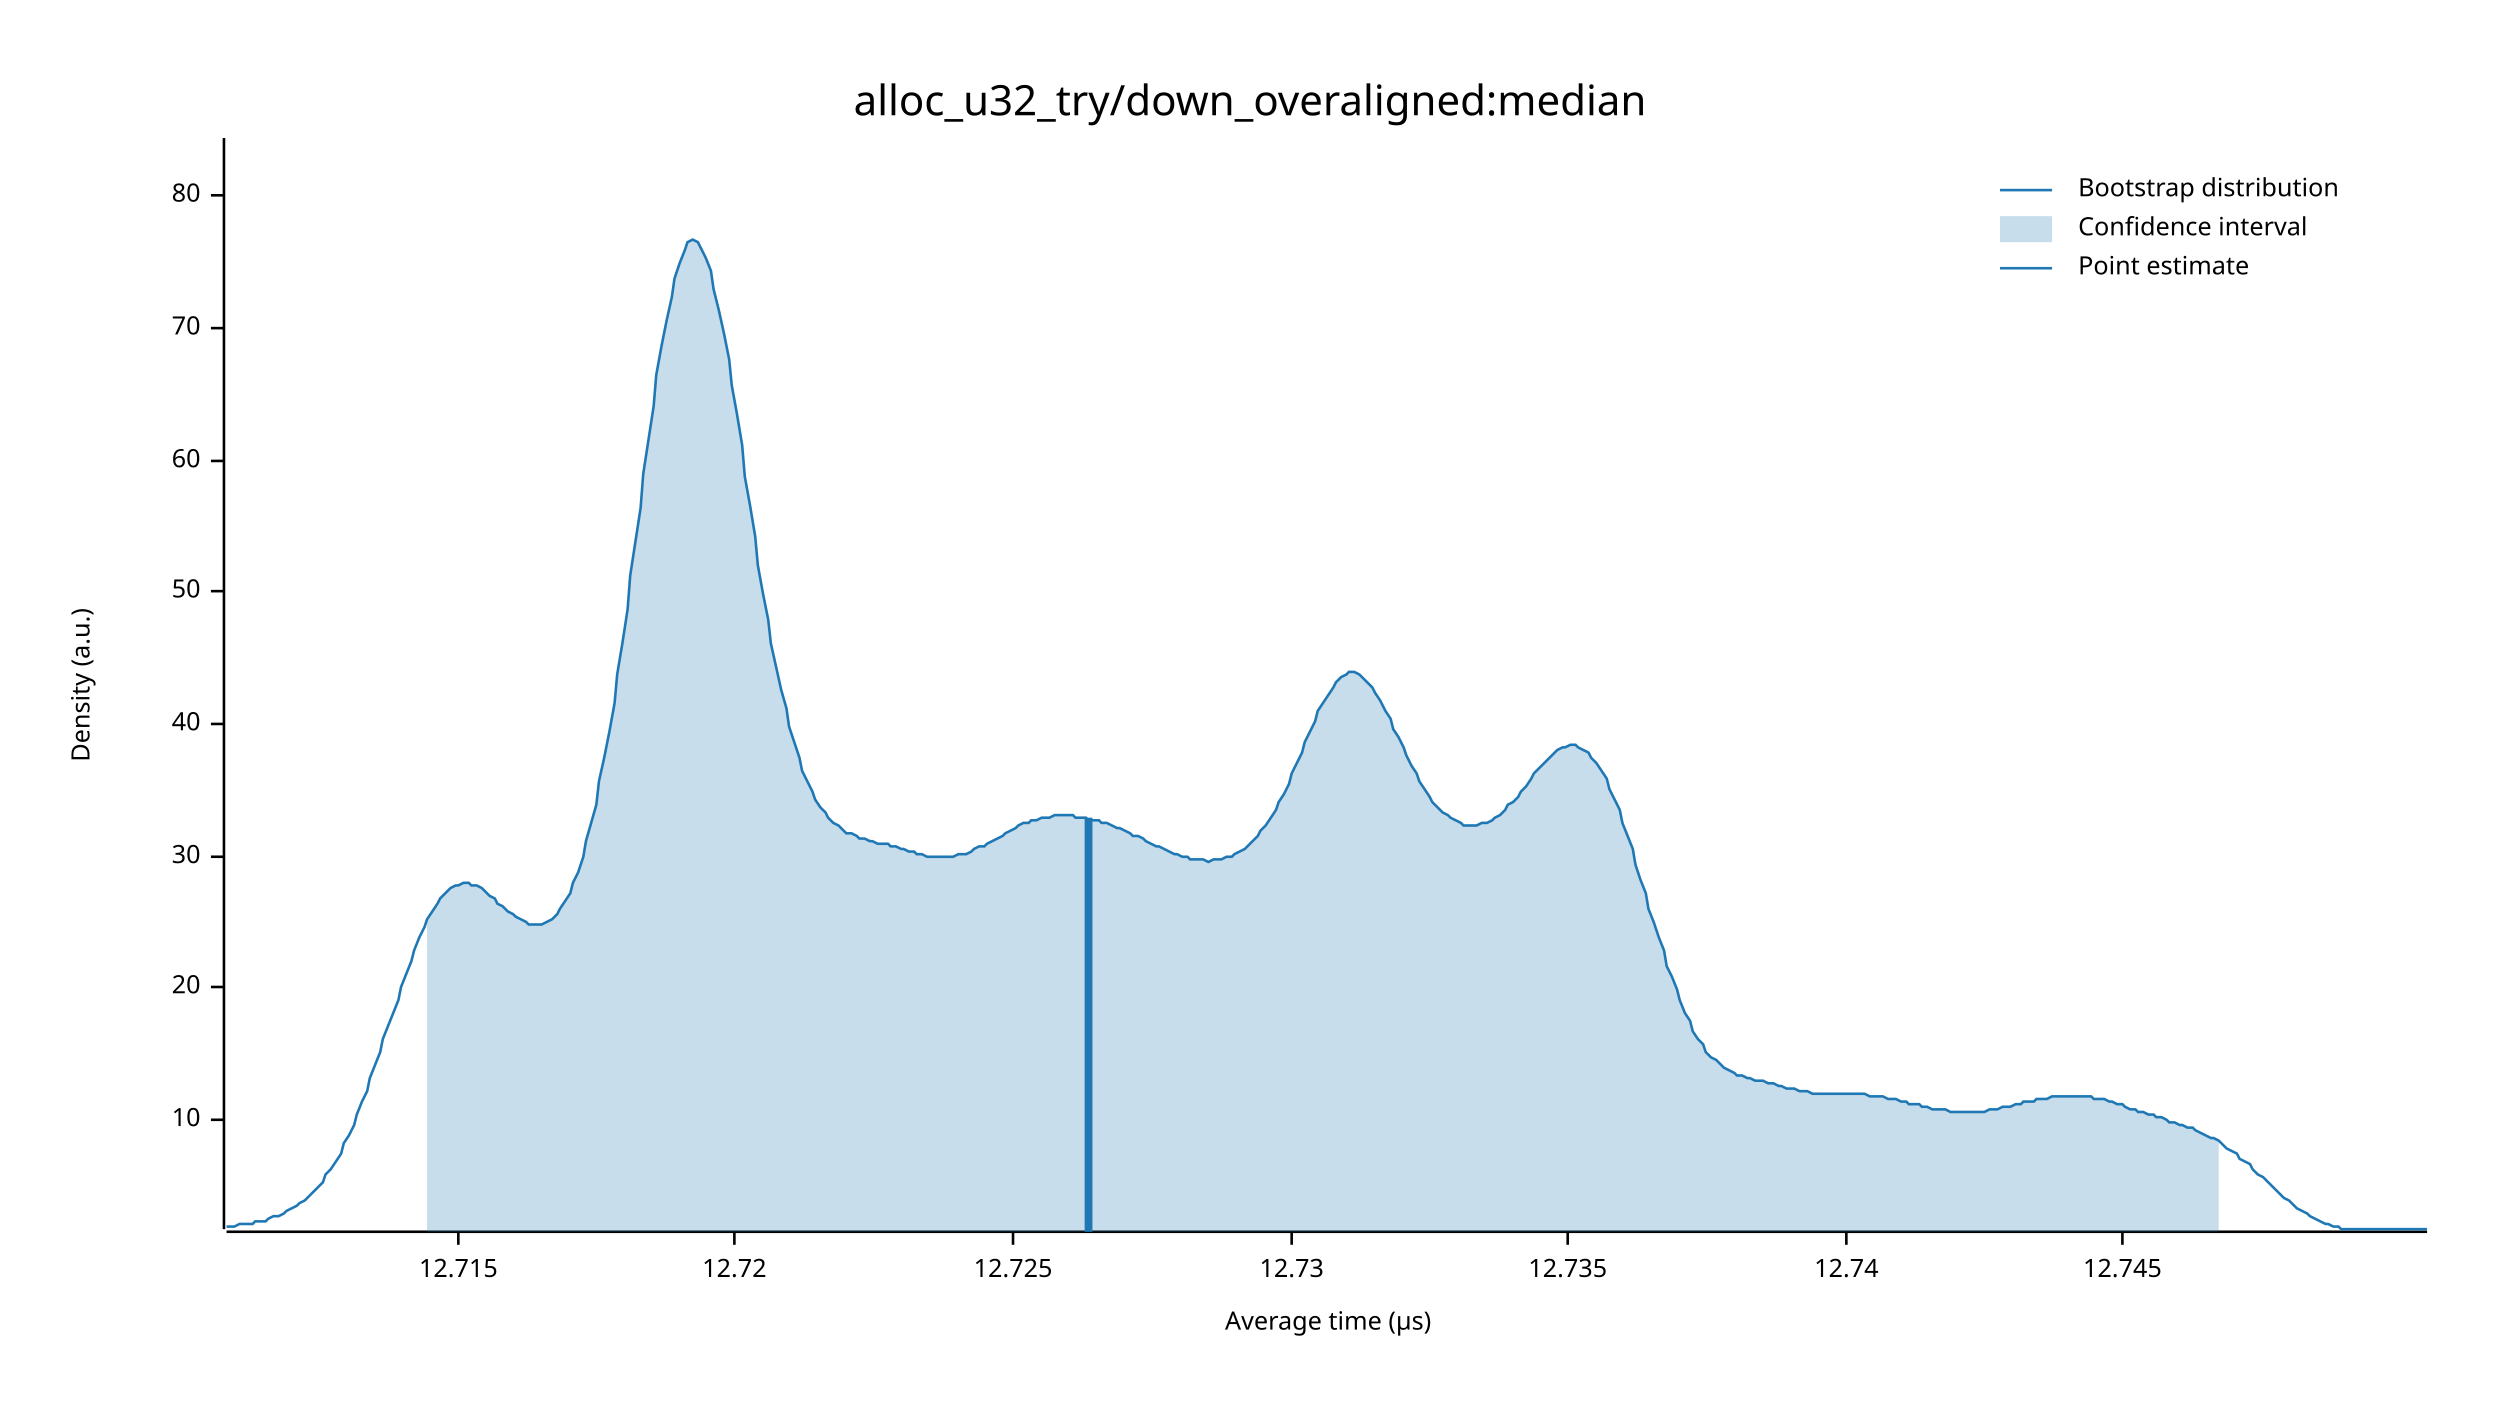
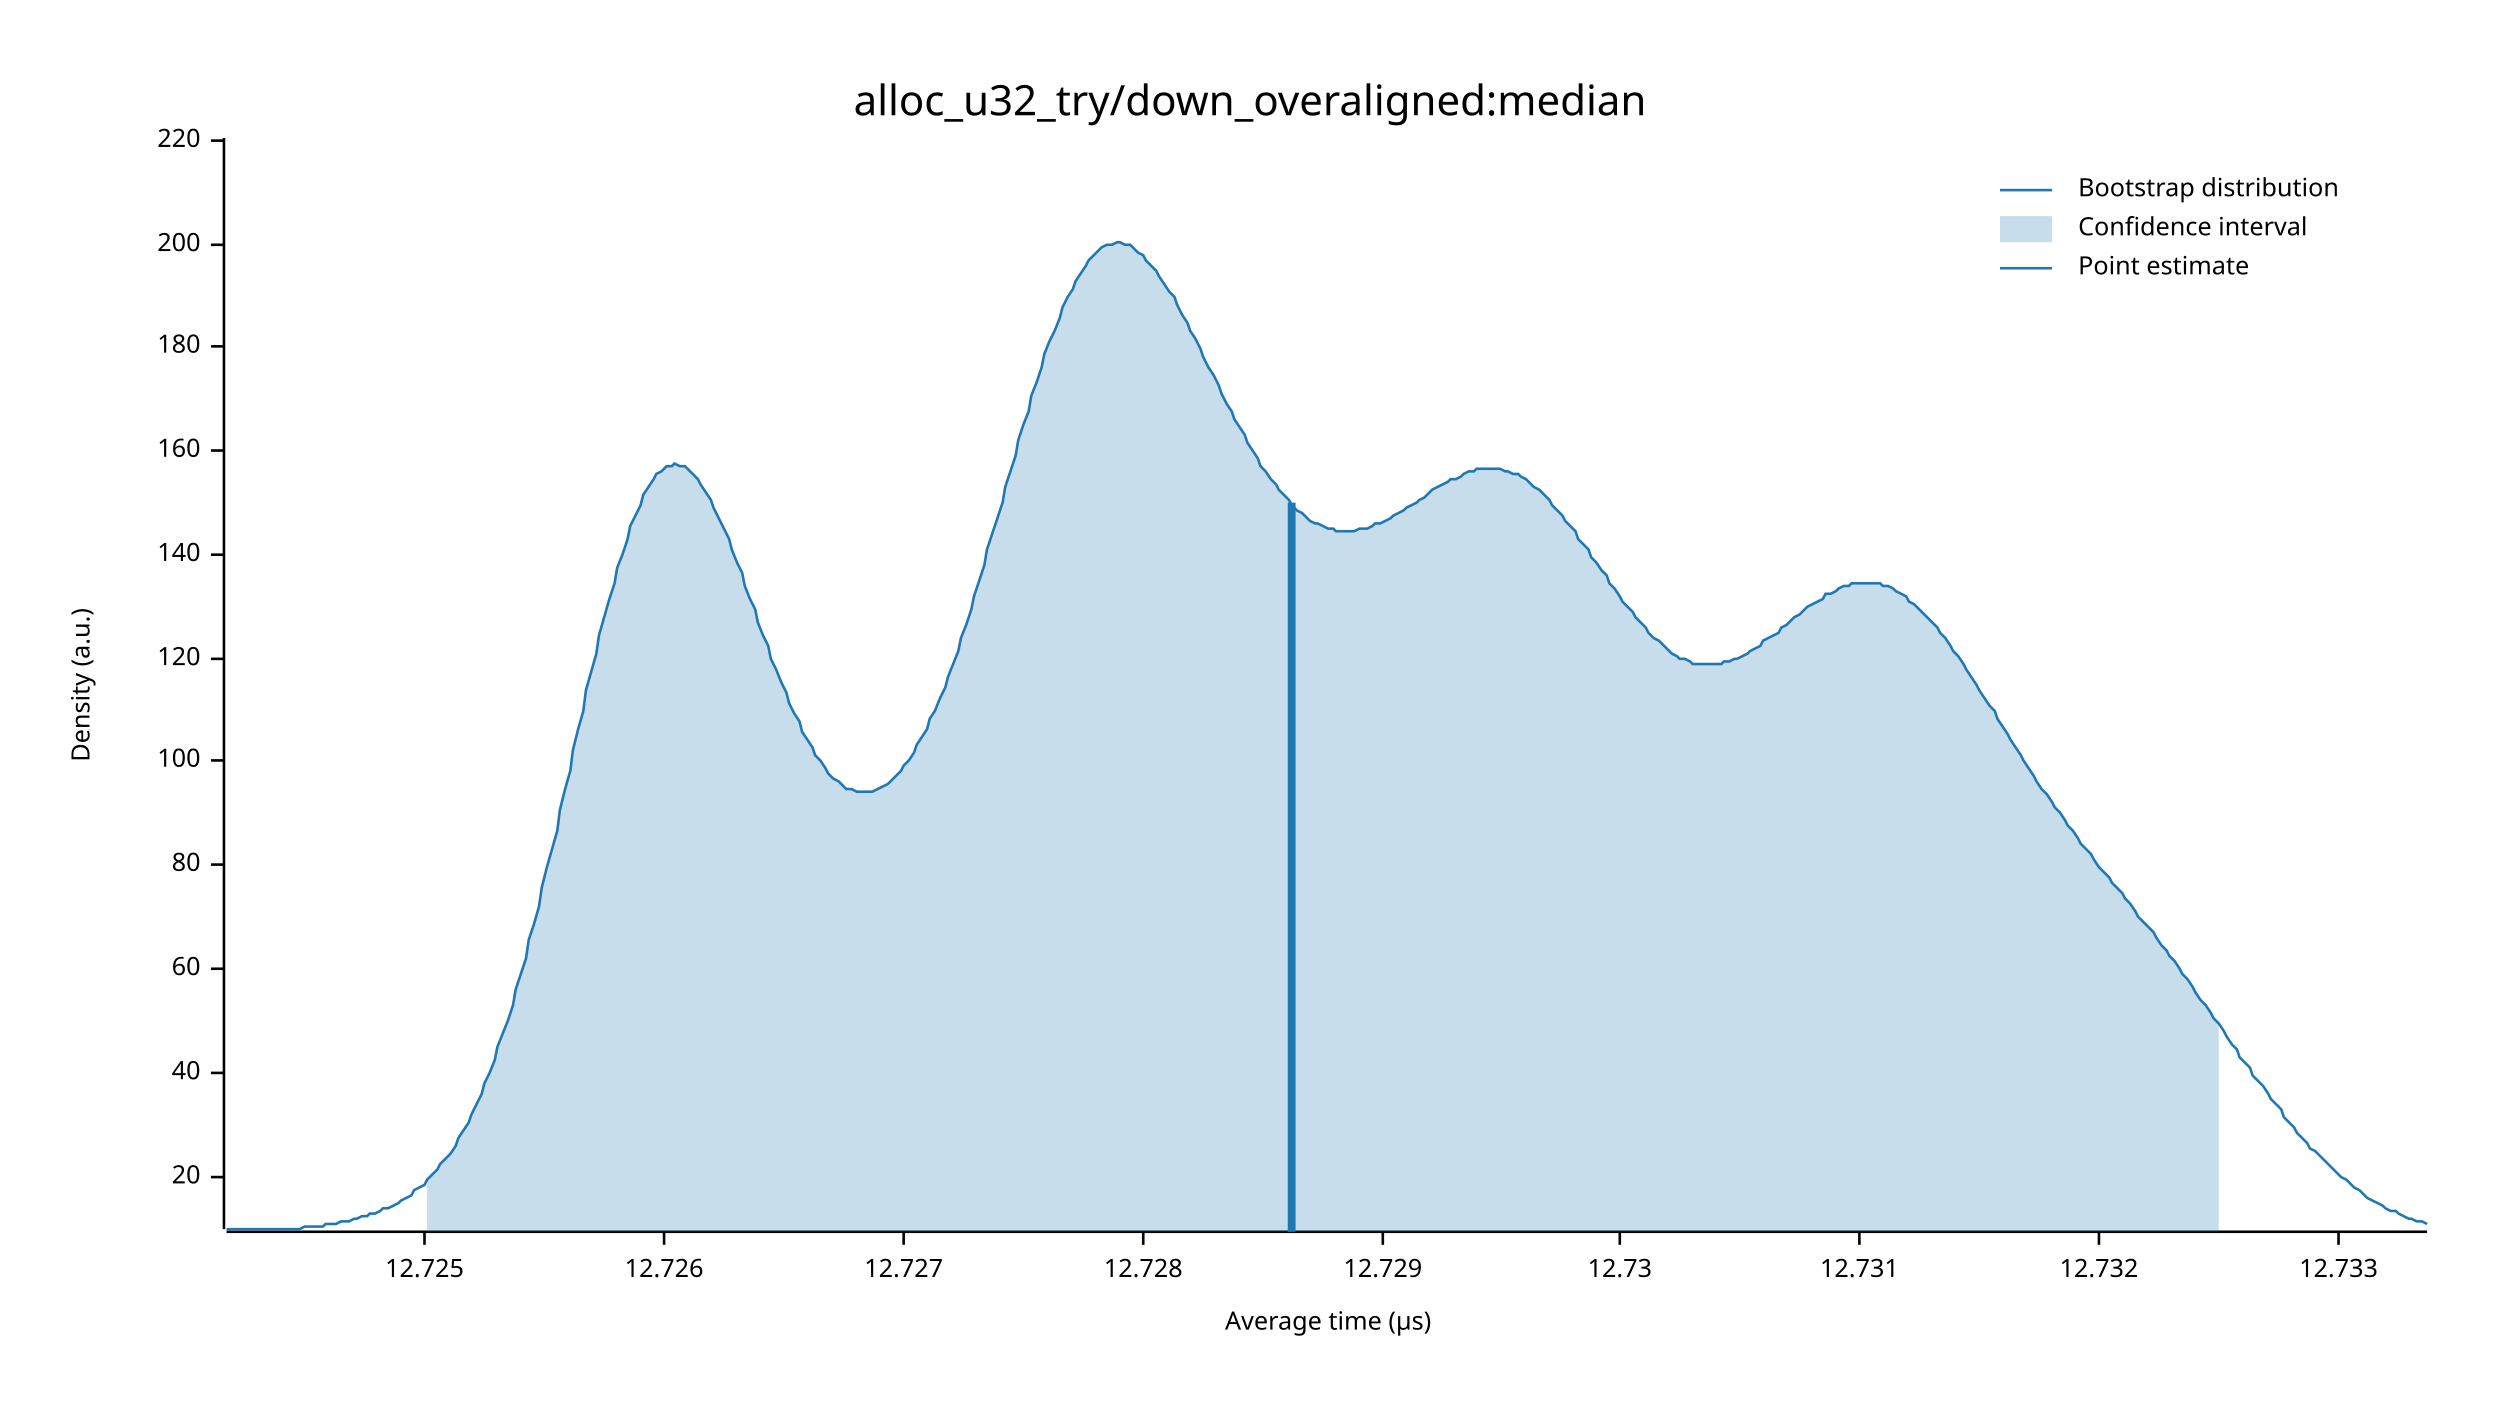
<svg xmlns="http://www.w3.org/2000/svg" width="960" height="540" viewBox="0 0 960 540">
  <text x="480" y="32" dy="0.76em" text-anchor="middle" font-family="sans-serif" font-size="16.129" opacity="1" fill="#000000">
alloc_u32_try/down_overaligned:median
</text>
  <text x="27" y="263" dy="0.76em" text-anchor="middle" font-family="sans-serif" font-size="9.677" opacity="1" fill="#000000" transform="rotate(270, 27, 263)">
Density (a.u.)
</text>
  <text x="510" y="513" dy="-0.5ex" text-anchor="middle" font-family="sans-serif" font-size="9.677" opacity="1" fill="#000000">
Average time (µs)
</text>
  <polyline fill="none" opacity="1" stroke="#000000" stroke-width="1" points="86,53 86,472 " />
-   <text x="77" y="430" dy="0.5ex" text-anchor="end" font-family="sans-serif" font-size="9.677" opacity="1" fill="#000000">
- 10
- </text>
-   <polyline fill="none" opacity="1" stroke="#000000" stroke-width="1" points="81,430 86,430 " />
-   <text x="77" y="379" dy="0.5ex" text-anchor="end" font-family="sans-serif" font-size="9.677" opacity="1" fill="#000000">
+   <text x="77" y="452" dy="0.5ex" text-anchor="end" font-family="sans-serif" font-size="9.677" opacity="1" fill="#000000">
20
</text>
-   <polyline fill="none" opacity="1" stroke="#000000" stroke-width="1" points="81,379 86,379 " />
-   <text x="77" y="329" dy="0.5ex" text-anchor="end" font-family="sans-serif" font-size="9.677" opacity="1" fill="#000000">
- 30
- </text>
-   <polyline fill="none" opacity="1" stroke="#000000" stroke-width="1" points="81,329 86,329 " />
-   <text x="77" y="278" dy="0.5ex" text-anchor="end" font-family="sans-serif" font-size="9.677" opacity="1" fill="#000000">
+   <polyline fill="none" opacity="1" stroke="#000000" stroke-width="1" points="81,452 86,452 " />
+   <text x="77" y="412" dy="0.5ex" text-anchor="end" font-family="sans-serif" font-size="9.677" opacity="1" fill="#000000">
40
</text>
-   <polyline fill="none" opacity="1" stroke="#000000" stroke-width="1" points="81,278 86,278 " />
-   <text x="77" y="227" dy="0.5ex" text-anchor="end" font-family="sans-serif" font-size="9.677" opacity="1" fill="#000000">
- 50
- </text>
-   <polyline fill="none" opacity="1" stroke="#000000" stroke-width="1" points="81,227 86,227 " />
-   <text x="77" y="177" dy="0.5ex" text-anchor="end" font-family="sans-serif" font-size="9.677" opacity="1" fill="#000000">
+   <polyline fill="none" opacity="1" stroke="#000000" stroke-width="1" points="81,412 86,412 " />
+   <text x="77" y="372" dy="0.5ex" text-anchor="end" font-family="sans-serif" font-size="9.677" opacity="1" fill="#000000">
60
</text>
-   <polyline fill="none" opacity="1" stroke="#000000" stroke-width="1" points="81,177 86,177 " />
-   <text x="77" y="126" dy="0.5ex" text-anchor="end" font-family="sans-serif" font-size="9.677" opacity="1" fill="#000000">
- 70
- </text>
-   <polyline fill="none" opacity="1" stroke="#000000" stroke-width="1" points="81,126 86,126 " />
-   <text x="77" y="75" dy="0.5ex" text-anchor="end" font-family="sans-serif" font-size="9.677" opacity="1" fill="#000000">
+   <polyline fill="none" opacity="1" stroke="#000000" stroke-width="1" points="81,372 86,372 " />
+   <text x="77" y="332" dy="0.5ex" text-anchor="end" font-family="sans-serif" font-size="9.677" opacity="1" fill="#000000">
80
</text>
-   <polyline fill="none" opacity="1" stroke="#000000" stroke-width="1" points="81,75 86,75 " />
+   <polyline fill="none" opacity="1" stroke="#000000" stroke-width="1" points="81,332 86,332 " />
+   <text x="77" y="292" dy="0.5ex" text-anchor="end" font-family="sans-serif" font-size="9.677" opacity="1" fill="#000000">
+ 100
+ </text>
+   <polyline fill="none" opacity="1" stroke="#000000" stroke-width="1" points="81,292 86,292 " />
+   <text x="77" y="253" dy="0.5ex" text-anchor="end" font-family="sans-serif" font-size="9.677" opacity="1" fill="#000000">
+ 120
+ </text>
+   <polyline fill="none" opacity="1" stroke="#000000" stroke-width="1" points="81,253 86,253 " />
+   <text x="77" y="213" dy="0.5ex" text-anchor="end" font-family="sans-serif" font-size="9.677" opacity="1" fill="#000000">
+ 140
+ </text>
+   <polyline fill="none" opacity="1" stroke="#000000" stroke-width="1" points="81,213 86,213 " />
+   <text x="77" y="173" dy="0.5ex" text-anchor="end" font-family="sans-serif" font-size="9.677" opacity="1" fill="#000000">
+ 160
+ </text>
+   <polyline fill="none" opacity="1" stroke="#000000" stroke-width="1" points="81,173 86,173 " />
+   <text x="77" y="133" dy="0.5ex" text-anchor="end" font-family="sans-serif" font-size="9.677" opacity="1" fill="#000000">
+ 180
+ </text>
+   <polyline fill="none" opacity="1" stroke="#000000" stroke-width="1" points="81,133 86,133 " />
+   <text x="77" y="94" dy="0.5ex" text-anchor="end" font-family="sans-serif" font-size="9.677" opacity="1" fill="#000000">
+ 200
+ </text>
+   <polyline fill="none" opacity="1" stroke="#000000" stroke-width="1" points="81,94 86,94 " />
+   <text x="77" y="54" dy="0.5ex" text-anchor="end" font-family="sans-serif" font-size="9.677" opacity="1" fill="#000000">
+ 220
+ </text>
+   <polyline fill="none" opacity="1" stroke="#000000" stroke-width="1" points="81,54 86,54 " />
  <polyline fill="none" opacity="1" stroke="#000000" stroke-width="1" points="87,473 932,473 " />
-   <text x="176" y="483" dy="0.76em" text-anchor="middle" font-family="sans-serif" font-size="9.677" opacity="1" fill="#000000">
- 12.715
- </text>
-   <polyline fill="none" opacity="1" stroke="#000000" stroke-width="1" points="176,473 176,478 " />
-   <text x="282" y="483" dy="0.76em" text-anchor="middle" font-family="sans-serif" font-size="9.677" opacity="1" fill="#000000">
- 12.72
- </text>
-   <polyline fill="none" opacity="1" stroke="#000000" stroke-width="1" points="282,473 282,478 " />
-   <text x="389" y="483" dy="0.76em" text-anchor="middle" font-family="sans-serif" font-size="9.677" opacity="1" fill="#000000">
+   <text x="163" y="483" dy="0.76em" text-anchor="middle" font-family="sans-serif" font-size="9.677" opacity="1" fill="#000000">
12.725
</text>
-   <polyline fill="none" opacity="1" stroke="#000000" stroke-width="1" points="389,473 389,478 " />
-   <text x="496" y="483" dy="0.76em" text-anchor="middle" font-family="sans-serif" font-size="9.677" opacity="1" fill="#000000">
+   <polyline fill="none" opacity="1" stroke="#000000" stroke-width="1" points="163,473 163,478 " />
+   <text x="255" y="483" dy="0.76em" text-anchor="middle" font-family="sans-serif" font-size="9.677" opacity="1" fill="#000000">
+ 12.726
+ </text>
+   <polyline fill="none" opacity="1" stroke="#000000" stroke-width="1" points="255,473 255,478 " />
+   <text x="347" y="483" dy="0.76em" text-anchor="middle" font-family="sans-serif" font-size="9.677" opacity="1" fill="#000000">
+ 12.727
+ </text>
+   <polyline fill="none" opacity="1" stroke="#000000" stroke-width="1" points="347,473 347,478 " />
+   <text x="439" y="483" dy="0.76em" text-anchor="middle" font-family="sans-serif" font-size="9.677" opacity="1" fill="#000000">
+ 12.728
+ </text>
+   <polyline fill="none" opacity="1" stroke="#000000" stroke-width="1" points="439,473 439,478 " />
+   <text x="531" y="483" dy="0.76em" text-anchor="middle" font-family="sans-serif" font-size="9.677" opacity="1" fill="#000000">
+ 12.729
+ </text>
+   <polyline fill="none" opacity="1" stroke="#000000" stroke-width="1" points="531,473 531,478 " />
+   <text x="622" y="483" dy="0.76em" text-anchor="middle" font-family="sans-serif" font-size="9.677" opacity="1" fill="#000000">
12.73
</text>
-   <polyline fill="none" opacity="1" stroke="#000000" stroke-width="1" points="496,473 496,478 " />
-   <text x="602" y="483" dy="0.76em" text-anchor="middle" font-family="sans-serif" font-size="9.677" opacity="1" fill="#000000">
- 12.735
+   <polyline fill="none" opacity="1" stroke="#000000" stroke-width="1" points="622,473 622,478 " />
+   <text x="714" y="483" dy="0.76em" text-anchor="middle" font-family="sans-serif" font-size="9.677" opacity="1" fill="#000000">
+ 12.731
</text>
-   <polyline fill="none" opacity="1" stroke="#000000" stroke-width="1" points="602,473 602,478 " />
-   <text x="709" y="483" dy="0.76em" text-anchor="middle" font-family="sans-serif" font-size="9.677" opacity="1" fill="#000000">
- 12.74
+   <polyline fill="none" opacity="1" stroke="#000000" stroke-width="1" points="714,473 714,478 " />
+   <text x="806" y="483" dy="0.76em" text-anchor="middle" font-family="sans-serif" font-size="9.677" opacity="1" fill="#000000">
+ 12.732
</text>
-   <polyline fill="none" opacity="1" stroke="#000000" stroke-width="1" points="709,473 709,478 " />
-   <text x="815" y="483" dy="0.76em" text-anchor="middle" font-family="sans-serif" font-size="9.677" opacity="1" fill="#000000">
- 12.745
+   <polyline fill="none" opacity="1" stroke="#000000" stroke-width="1" points="806,473 806,478 " />
+   <text x="898" y="483" dy="0.76em" text-anchor="middle" font-family="sans-serif" font-size="9.677" opacity="1" fill="#000000">
+ 12.733
</text>
-   <polyline fill="none" opacity="1" stroke="#000000" stroke-width="1" points="815,473 815,478 " />
-   <polyline fill="none" opacity="1" stroke="#1F78B4" stroke-width="1" points="87,471 88,471 90,471 92,470 93,470 95,470 97,470 98,469 100,469 102,469 103,468 105,467 107,467 109,466 110,465 112,464 114,463 115,462 117,461 119,459 120,458 122,456 124,454 125,451 127,449 129,446 131,443 132,439 134,436 136,432 137,428 139,423 141,419 142,414 144,409 146,404 147,399 149,394 151,389 153,384 154,379 156,374 158,369 159,365 161,360 163,356 164,353 166,350 168,347 169,345 171,343 173,341 175,340 176,340 178,339 180,339 181,340 183,340 185,341 186,342 188,344 190,345 191,347 193,348 195,350 197,351 198,352 200,353 202,354 203,355 205,355 207,355 208,355 210,354 212,353 214,351 215,349 217,346 219,343 220,339 222,335 224,329 225,323 227,316 229,309 230,300 232,291 234,281 236,270 237,259 239,247 241,234 242,221 244,208 246,195 247,182 249,169 251,156 252,144 254,133 256,123 258,114 259,107 261,101 263,96 264,93 266,92 268,93 269,95 271,99 273,104 274,111 276,119 278,128 280,138 281,148 283,159 285,171 286,183 288,194 290,206 291,217 293,228 295,238 296,247 298,256 300,265 302,272 303,279 305,285 307,291 308,296 310,300 312,304 313,307 315,310 317,312 318,314 320,316 322,317 324,319 325,320 327,320 329,321 330,322 332,322 334,323 335,323 337,324 339,324 341,324 342,325 344,325 346,326 347,326 349,327 351,327 352,328 354,328 356,329 357,329 359,329 361,329 363,329 364,329 366,329 368,328 369,328 371,328 373,327 374,326 376,325 378,325 379,324 381,323 383,322 385,321 386,320 388,319 390,318 391,317 393,316 395,316 396,315 398,315 400,314 401,314 403,314 405,313 407,313 408,313 410,313 412,313 413,314 415,314 417,314 418,315 420,315 422,315 423,316 425,316 427,317 429,318 430,318 432,319 434,320 435,321 437,321 439,322 440,323 442,324 444,325 445,325 447,326 449,327 451,328 452,328 454,329 456,329 457,330 459,330 461,330 462,330 464,331 466,330 468,330 469,330 471,329 473,329 474,328 476,327 478,326 479,325 481,323 483,321 484,319 486,317 488,314 490,311 491,308 493,305 495,301 496,297 498,293 500,289 501,285 503,281 505,277 506,273 508,270 510,267 512,264 513,262 515,260 517,259 518,258 520,258 522,259 523,260 525,262 527,264 528,266 530,269 532,273 534,276 535,280 537,283 539,287 540,290 542,294 544,297 545,300 547,303 549,306 550,308 552,310 554,312 556,313 557,314 559,315 561,316 562,317 564,317 566,317 567,317 569,316 571,316 573,315 574,314 576,313 578,311 579,309 581,308 583,306 584,304 586,302 588,299 589,297 591,295 593,293 595,291 596,290 598,288 600,287 601,287 603,286 605,286 606,287 608,288 610,289 611,291 613,293 615,296 617,299 618,303 620,307 622,311 623,316 625,321 627,326 628,332 630,338 632,343 633,349 635,354 637,360 639,365 640,371 642,375 644,380 645,384 647,389 649,392 650,396 652,399 654,401 655,404 657,406 659,407 661,409 662,410 664,411 666,412 667,413 669,413 671,414 672,414 674,415 676,415 677,415 679,416 681,416 683,417 684,417 686,418 688,418 689,418 691,419 693,419 694,419 696,420 698,420 700,420 701,420 703,420 705,420 706,420 708,420 710,420 711,420 713,420 715,420 716,420 718,421 720,421 722,421 723,421 725,422 727,422 728,422 730,423 732,423 733,424 735,424 737,424 738,425 740,425 742,426 744,426 745,426 747,426 749,427 750,427 752,427 754,427 755,427 757,427 759,427 760,427 762,427 764,426 766,426 767,426 769,425 771,425 772,425 774,424 776,424 777,423 779,423 781,423 782,422 784,422 786,422 788,421 789,421 791,421 793,421 794,421 796,421 798,421 799,421 801,421 803,421 804,422 806,422 808,422 810,423 811,423 813,424 815,424 816,425 818,426 820,426 821,427 823,427 825,428 827,428 828,429 830,429 832,430 833,431 835,431 837,432 838,432 840,433 842,433 843,434 845,435 847,436 849,437 850,437 852,438 854,440 855,441 857,442 859,443 860,445 862,446 864,447 865,449 867,451 869,452 871,454 872,455 874,457 876,459 877,460 879,461 881,463 882,464 884,465 886,466 887,467 889,468 891,469 893,470 894,470 896,471 898,471 899,472 901,472 903,472 904,472 906,472 908,472 909,472 911,472 913,472 915,472 916,472 918,472 920,472 921,472 923,472 925,472 926,472 928,472 930,472 932,472 " />
-   <polygon opacity="0.25" fill="#1F78B4" points="164,353 166,350 168,347 169,345 171,343 173,341 175,340 176,340 178,339 180,339 181,340 183,340 185,341 186,342 188,344 190,345 191,347 193,348 195,350 197,351 198,352 200,353 202,354 203,355 205,355 207,355 208,355 210,354 212,353 214,351 215,349 217,346 219,343 220,339 222,335 224,329 225,323 227,316 229,309 230,300 232,291 234,281 236,270 237,259 239,247 241,234 242,221 244,208 246,195 247,182 249,169 251,156 252,144 254,133 256,123 258,114 259,107 261,101 263,96 264,93 266,92 268,93 269,95 271,99 273,104 274,111 276,119 278,128 280,138 281,148 283,159 285,171 286,183 288,194 290,206 291,217 293,228 295,238 296,247 298,256 300,265 302,272 303,279 305,285 307,291 308,296 310,300 312,304 313,307 315,310 317,312 318,314 320,316 322,317 324,319 325,320 327,320 329,321 330,322 332,322 334,323 335,323 337,324 339,324 341,324 342,325 344,325 346,326 347,326 349,327 351,327 352,328 354,328 356,329 357,329 359,329 361,329 363,329 364,329 366,329 368,328 369,328 371,328 373,327 374,326 376,325 378,325 379,324 381,323 383,322 385,321 386,320 388,319 390,318 391,317 393,316 395,316 396,315 398,315 400,314 401,314 403,314 405,313 407,313 408,313 410,313 412,313 413,314 415,314 417,314 418,315 420,315 422,315 423,316 425,316 427,317 429,318 430,318 432,319 434,320 435,321 437,321 439,322 440,323 442,324 444,325 445,325 447,326 449,327 451,328 452,328 454,329 456,329 457,330 459,330 461,330 462,330 464,331 466,330 468,330 469,330 471,329 473,329 474,328 476,327 478,326 479,325 481,323 483,321 484,319 486,317 488,314 490,311 491,308 493,305 495,301 496,297 498,293 500,289 501,285 503,281 505,277 506,273 508,270 510,267 512,264 513,262 515,260 517,259 518,258 520,258 522,259 523,260 525,262 527,264 528,266 530,269 532,273 534,276 535,280 537,283 539,287 540,290 542,294 544,297 545,300 547,303 549,306 550,308 552,310 554,312 556,313 557,314 559,315 561,316 562,317 564,317 566,317 567,317 569,316 571,316 573,315 574,314 576,313 578,311 579,309 581,308 583,306 584,304 586,302 588,299 589,297 591,295 593,293 595,291 596,290 598,288 600,287 601,287 603,286 605,286 606,287 608,288 610,289 611,291 613,293 615,296 617,299 618,303 620,307 622,311 623,316 625,321 627,326 628,332 630,338 632,343 633,349 635,354 637,360 639,365 640,371 642,375 644,380 645,384 647,389 649,392 650,396 652,399 654,401 655,404 657,406 659,407 661,409 662,410 664,411 666,412 667,413 669,413 671,414 672,414 674,415 676,415 677,415 679,416 681,416 683,417 684,417 686,418 688,418 689,418 691,419 693,419 694,419 696,420 698,420 700,420 701,420 703,420 705,420 706,420 708,420 710,420 711,420 713,420 715,420 716,420 718,421 720,421 722,421 723,421 725,422 727,422 728,422 730,423 732,423 733,424 735,424 737,424 738,425 740,425 742,426 744,426 745,426 747,426 749,427 750,427 752,427 754,427 755,427 757,427 759,427 760,427 762,427 764,426 766,426 767,426 769,425 771,425 772,425 774,424 776,424 777,423 779,423 781,423 782,422 784,422 786,422 788,421 789,421 791,421 793,421 794,421 796,421 798,421 799,421 801,421 803,421 804,422 806,422 808,422 810,423 811,423 813,424 815,424 816,425 818,426 820,426 821,427 823,427 825,428 827,428 828,429 830,429 832,430 833,431 835,431 837,432 838,432 840,433 842,433 843,434 845,435 847,436 849,437 850,437 852,438 852,473 164,473 " />
-   <polyline fill="none" opacity="1" stroke="#1F78B4" stroke-width="3" points="418,473 418,314 " />
+   <polyline fill="none" opacity="1" stroke="#000000" stroke-width="1" points="898,473 898,478 " />
+   <polyline fill="none" opacity="1" stroke="#1F78B4" stroke-width="1" points="87,472 88,472 90,472 92,472 93,472 95,472 97,472 98,472 100,472 102,472 103,472 105,472 107,472 109,472 110,472 112,472 114,472 115,472 117,471 119,471 120,471 122,471 124,471 125,470 127,470 129,470 131,469 132,469 134,469 136,468 137,468 139,467 141,467 142,466 144,466 146,465 147,464 149,464 151,463 153,462 154,461 156,460 158,459 159,457 161,456 163,455 164,453 166,451 168,449 169,447 171,445 173,443 175,440 176,437 178,434 180,431 181,428 183,424 185,420 186,416 188,412 190,407 191,402 193,397 195,392 197,386 198,380 200,374 202,368 203,361 205,355 207,348 208,341 210,333 212,326 214,319 215,311 217,303 219,296 220,288 222,280 224,273 225,265 227,258 229,251 230,244 232,237 234,230 236,224 237,218 239,213 241,207 242,202 244,198 246,194 247,190 249,187 251,184 252,182 254,181 256,179 258,179 259,178 261,179 263,179 264,180 266,182 268,184 269,186 271,189 273,192 274,195 276,199 278,203 280,207 281,211 283,216 285,220 286,225 288,230 290,234 291,239 293,244 295,248 296,253 298,257 300,262 302,266 303,270 305,274 307,277 308,281 310,284 312,287 313,290 315,292 317,295 318,297 320,299 322,300 324,302 325,303 327,303 329,304 330,304 332,304 334,304 335,304 337,303 339,302 341,301 342,300 344,298 346,296 347,294 349,292 351,289 352,286 354,283 356,280 357,276 359,273 361,268 363,264 364,260 366,255 368,250 369,245 371,240 373,234 374,229 376,223 378,217 379,211 381,205 383,199 385,193 386,187 388,181 390,175 391,169 393,163 395,158 396,152 398,147 400,141 401,136 403,131 405,127 407,122 408,118 410,114 412,111 413,108 415,105 417,102 418,100 420,98 422,96 423,95 425,94 427,94 429,93 430,93 432,94 434,94 435,95 437,97 439,98 440,100 442,102 444,104 445,106 447,109 449,112 451,114 452,117 454,121 456,124 457,127 459,130 461,134 462,137 464,141 466,144 468,148 469,151 471,155 473,158 474,161 476,164 478,167 479,170 481,173 483,176 484,179 486,181 488,184 490,186 491,188 493,190 495,192 496,194 498,196 500,197 501,198 503,200 505,201 506,201 508,202 510,203 512,203 513,204 515,204 517,204 518,204 520,204 522,203 523,203 525,203 527,202 528,201 530,201 532,200 534,199 535,198 537,197 539,196 540,195 542,194 544,193 545,192 547,191 549,189 550,188 552,187 554,186 556,185 557,184 559,184 561,183 562,182 564,181 566,181 567,180 569,180 571,180 573,180 574,180 576,180 578,181 579,181 581,182 583,182 584,183 586,184 588,186 589,187 591,188 593,190 595,192 596,194 598,196 600,198 601,200 603,202 605,204 606,207 608,209 610,211 611,214 613,216 615,219 617,221 618,224 620,226 622,229 623,231 625,233 627,235 628,237 630,239 632,241 633,243 635,245 637,246 639,248 640,249 642,251 644,252 645,253 647,253 649,254 650,255 652,255 654,255 655,255 657,255 659,255 661,255 662,254 664,254 666,253 667,253 669,252 671,251 672,250 674,249 676,248 677,246 679,245 681,244 683,243 684,241 686,240 688,238 689,237 691,236 693,234 694,233 696,232 698,231 700,230 701,228 703,228 705,227 706,226 708,225 710,225 711,224 713,224 715,224 716,224 718,224 720,224 722,224 723,225 725,225 727,226 728,227 730,228 732,229 733,231 735,232 737,234 738,235 740,237 742,239 744,241 745,243 747,245 749,248 750,250 752,252 754,255 755,257 757,260 759,263 760,265 762,268 764,271 766,273 767,276 769,279 771,282 772,284 774,287 776,290 777,292 779,295 781,298 782,300 784,303 786,305 788,308 789,310 791,312 793,315 794,317 796,319 798,322 799,324 801,326 803,328 804,330 806,333 808,335 810,337 811,339 813,341 815,343 816,345 818,347 820,350 821,352 823,354 825,356 827,358 828,360 830,363 832,365 833,367 835,369 837,372 838,374 840,376 842,379 843,381 845,384 847,386 849,389 850,391 852,393 854,396 855,398 857,401 859,403 860,406 862,408 864,410 865,413 867,415 869,417 871,420 872,422 874,424 876,426 877,429 879,431 881,433 882,435 884,437 886,439 887,441 889,442 891,444 893,446 894,447 896,449 898,451 899,452 901,453 903,455 904,456 906,457 908,459 909,460 911,461 913,462 915,463 916,464 918,465 920,465 921,466 923,467 925,468 926,468 928,469 930,469 932,470 " />
+   <polygon opacity="0.25" fill="#1F78B4" points="164,453 166,451 168,449 169,447 171,445 173,443 175,440 176,437 178,434 180,431 181,428 183,424 185,420 186,416 188,412 190,407 191,402 193,397 195,392 197,386 198,380 200,374 202,368 203,361 205,355 207,348 208,341 210,333 212,326 214,319 215,311 217,303 219,296 220,288 222,280 224,273 225,265 227,258 229,251 230,244 232,237 234,230 236,224 237,218 239,213 241,207 242,202 244,198 246,194 247,190 249,187 251,184 252,182 254,181 256,179 258,179 259,178 261,179 263,179 264,180 266,182 268,184 269,186 271,189 273,192 274,195 276,199 278,203 280,207 281,211 283,216 285,220 286,225 288,230 290,234 291,239 293,244 295,248 296,253 298,257 300,262 302,266 303,270 305,274 307,277 308,281 310,284 312,287 313,290 315,292 317,295 318,297 320,299 322,300 324,302 325,303 327,303 329,304 330,304 332,304 334,304 335,304 337,303 339,302 341,301 342,300 344,298 346,296 347,294 349,292 351,289 352,286 354,283 356,280 357,276 359,273 361,268 363,264 364,260 366,255 368,250 369,245 371,240 373,234 374,229 376,223 378,217 379,211 381,205 383,199 385,193 386,187 388,181 390,175 391,169 393,163 395,158 396,152 398,147 400,141 401,136 403,131 405,127 407,122 408,118 410,114 412,111 413,108 415,105 417,102 418,100 420,98 422,96 423,95 425,94 427,94 429,93 430,93 432,94 434,94 435,95 437,97 439,98 440,100 442,102 444,104 445,106 447,109 449,112 451,114 452,117 454,121 456,124 457,127 459,130 461,134 462,137 464,141 466,144 468,148 469,151 471,155 473,158 474,161 476,164 478,167 479,170 481,173 483,176 484,179 486,181 488,184 490,186 491,188 493,190 495,192 496,194 498,196 500,197 501,198 503,200 505,201 506,201 508,202 510,203 512,203 513,204 515,204 517,204 518,204 520,204 522,203 523,203 525,203 527,202 528,201 530,201 532,200 534,199 535,198 537,197 539,196 540,195 542,194 544,193 545,192 547,191 549,189 550,188 552,187 554,186 556,185 557,184 559,184 561,183 562,182 564,181 566,181 567,180 569,180 571,180 573,180 574,180 576,180 578,181 579,181 581,182 583,182 584,183 586,184 588,186 589,187 591,188 593,190 595,192 596,194 598,196 600,198 601,200 603,202 605,204 606,207 608,209 610,211 611,214 613,216 615,219 617,221 618,224 620,226 622,229 623,231 625,233 627,235 628,237 630,239 632,241 633,243 635,245 637,246 639,248 640,249 642,251 644,252 645,253 647,253 649,254 650,255 652,255 654,255 655,255 657,255 659,255 661,255 662,254 664,254 666,253 667,253 669,252 671,251 672,250 674,249 676,248 677,246 679,245 681,244 683,243 684,241 686,240 688,238 689,237 691,236 693,234 694,233 696,232 698,231 700,230 701,228 703,228 705,227 706,226 708,225 710,225 711,224 713,224 715,224 716,224 718,224 720,224 722,224 723,225 725,225 727,226 728,227 730,228 732,229 733,231 735,232 737,234 738,235 740,237 742,239 744,241 745,243 747,245 749,248 750,250 752,252 754,255 755,257 757,260 759,263 760,265 762,268 764,271 766,273 767,276 769,279 771,282 772,284 774,287 776,290 777,292 779,295 781,298 782,300 784,303 786,305 788,308 789,310 791,312 793,315 794,317 796,319 798,322 799,324 801,326 803,328 804,330 806,333 808,335 810,337 811,339 813,341 815,343 816,345 818,347 820,350 821,352 823,354 825,356 827,358 828,360 830,363 832,365 833,367 835,369 837,372 838,374 840,376 842,379 843,381 845,384 847,386 849,389 850,391 852,393 852,473 164,473 " />
+   <polyline fill="none" opacity="1" stroke="#1F78B4" stroke-width="3" points="496,473 496,193 " />
  <text x="798" y="68" dy="0.76em" text-anchor="start" font-family="sans-serif" font-size="9.677" opacity="1" fill="#000000">
Bootstrap distribution
</text>
  <text x="798" y="83" dy="0.76em" text-anchor="start" font-family="sans-serif" font-size="9.677" opacity="1" fill="#000000">
Confidence interval
</text>
  <text x="798" y="98" dy="0.76em" text-anchor="start" font-family="sans-serif" font-size="9.677" opacity="1" fill="#000000">
Point estimate
</text>
  <polyline fill="none" opacity="1" stroke="#1F78B4" stroke-width="1" points="768,73 788,73 " />
  <rect x="768" y="83" width="20" height="10" opacity="0.25" fill="#1F78B4" stroke="none" />
  <polyline fill="none" opacity="1" stroke="#1F78B4" stroke-width="1" points="768,103 788,103 " />
</svg>
